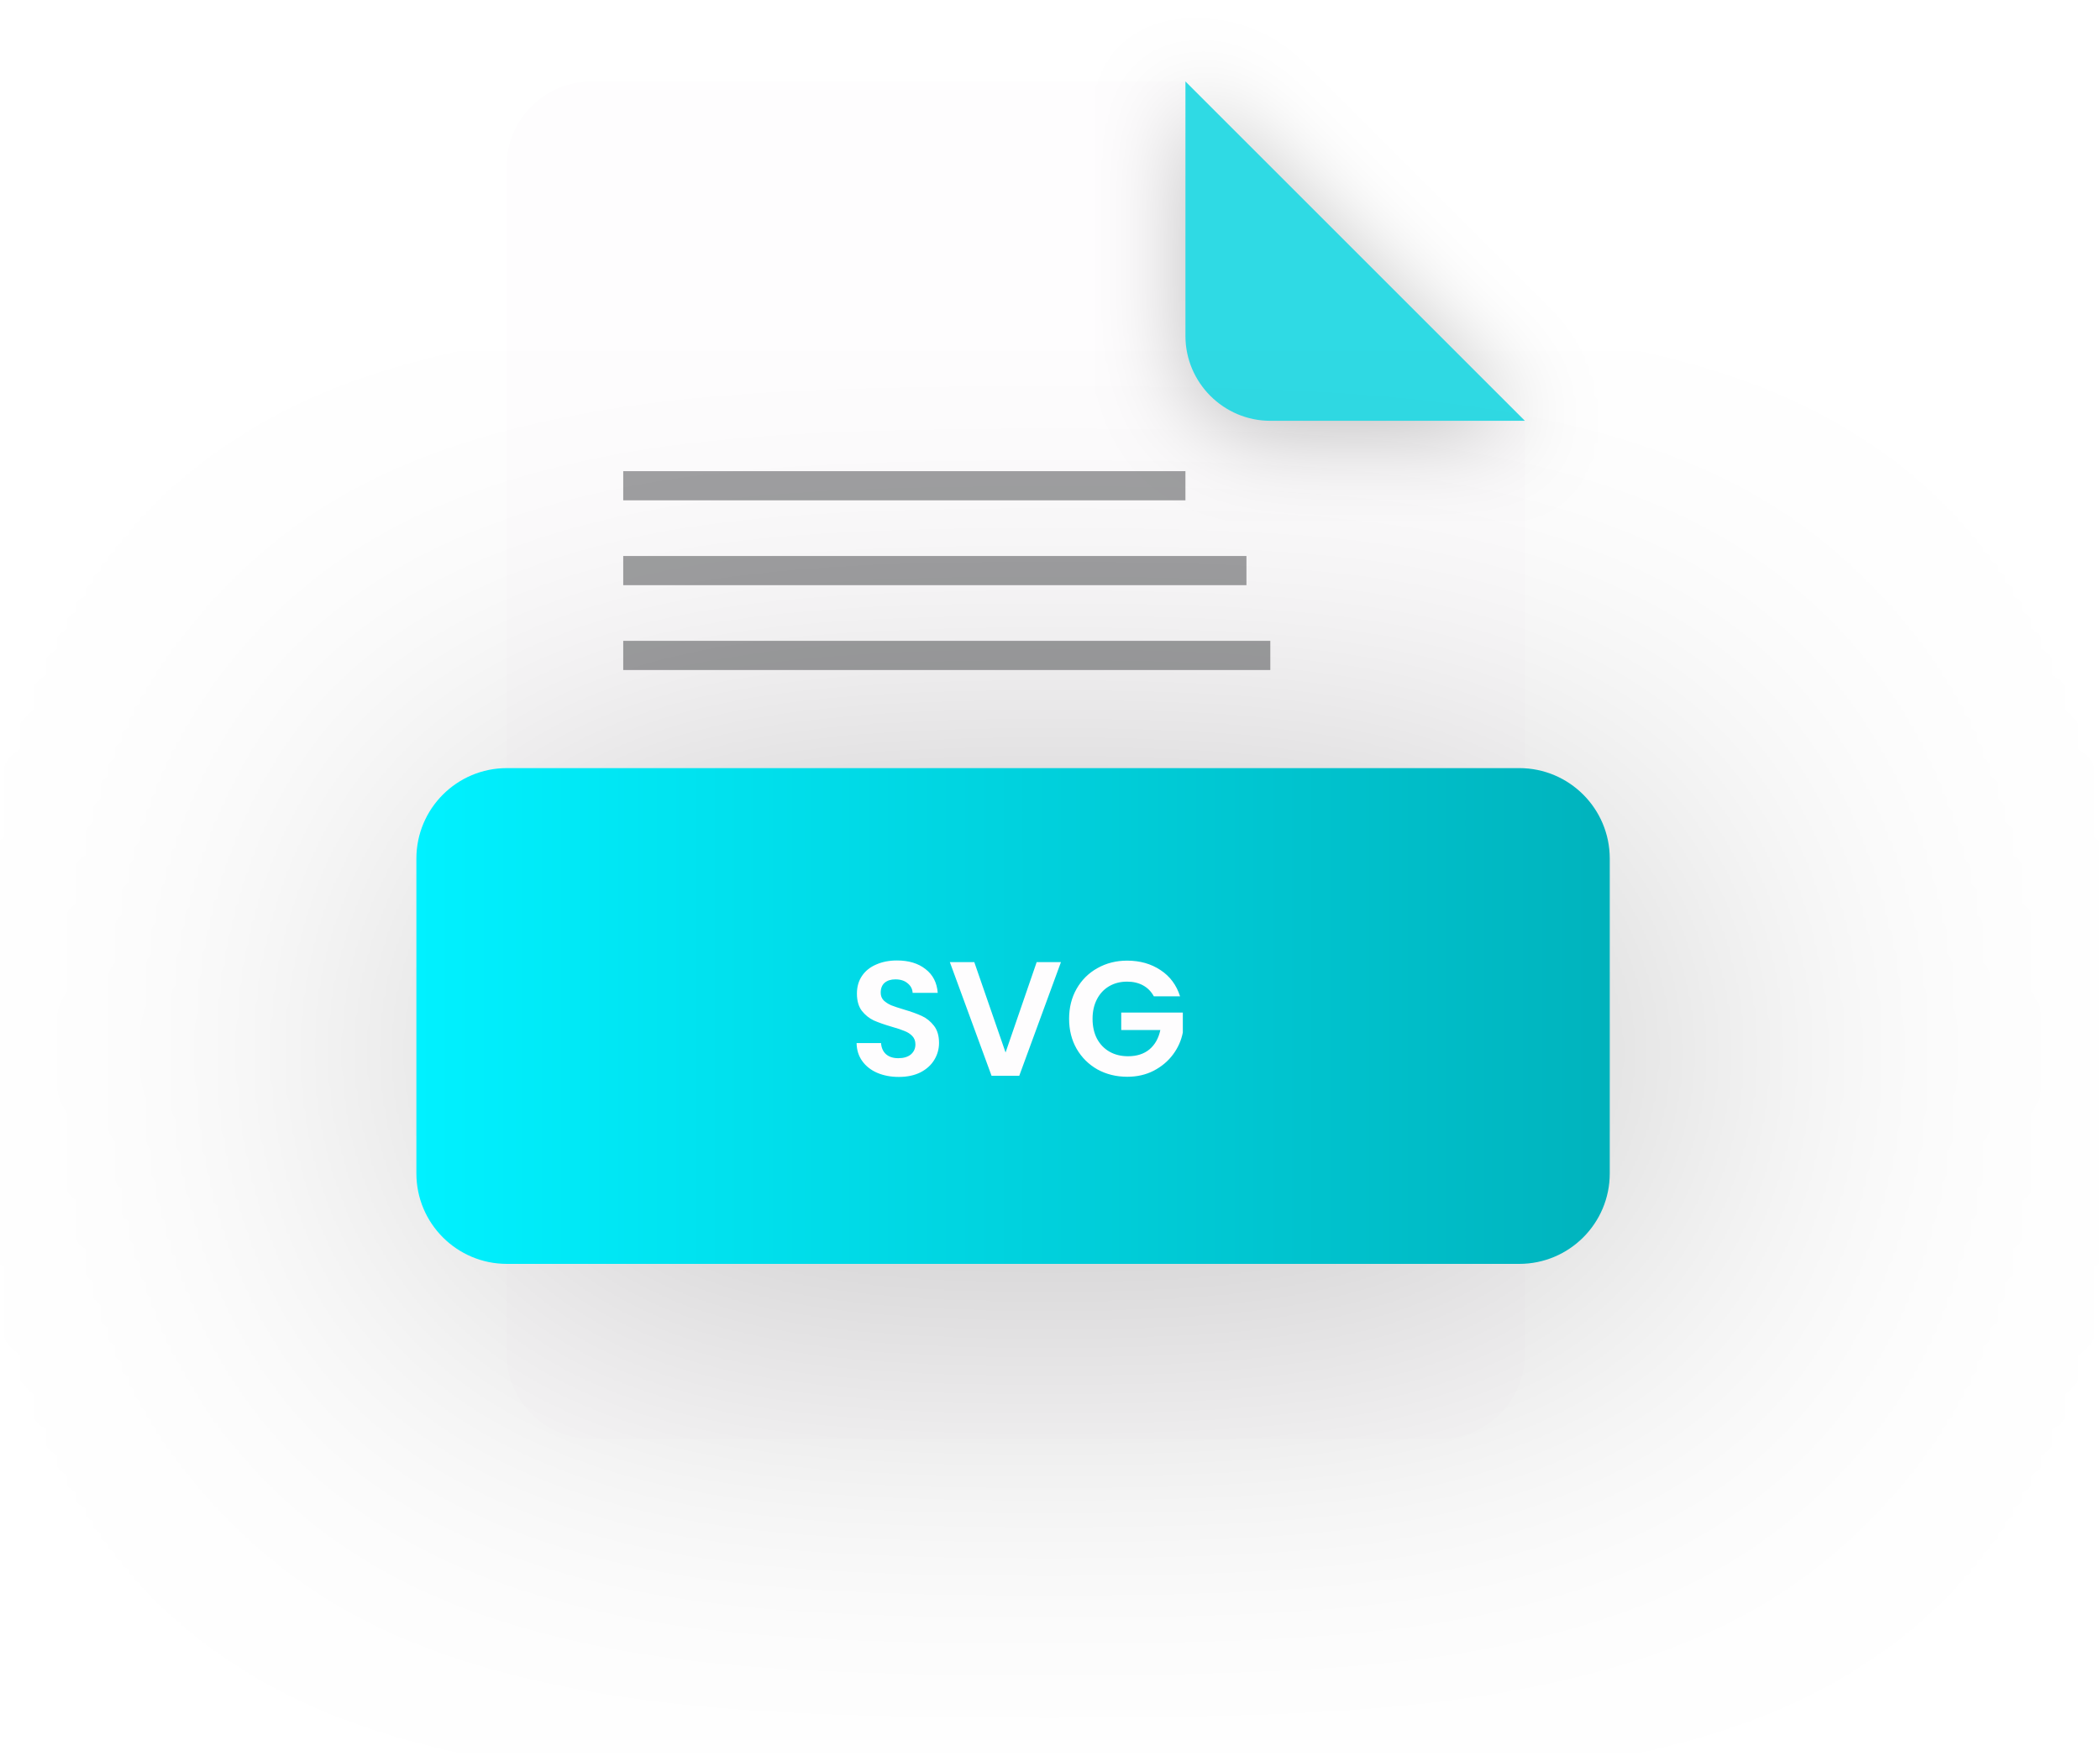
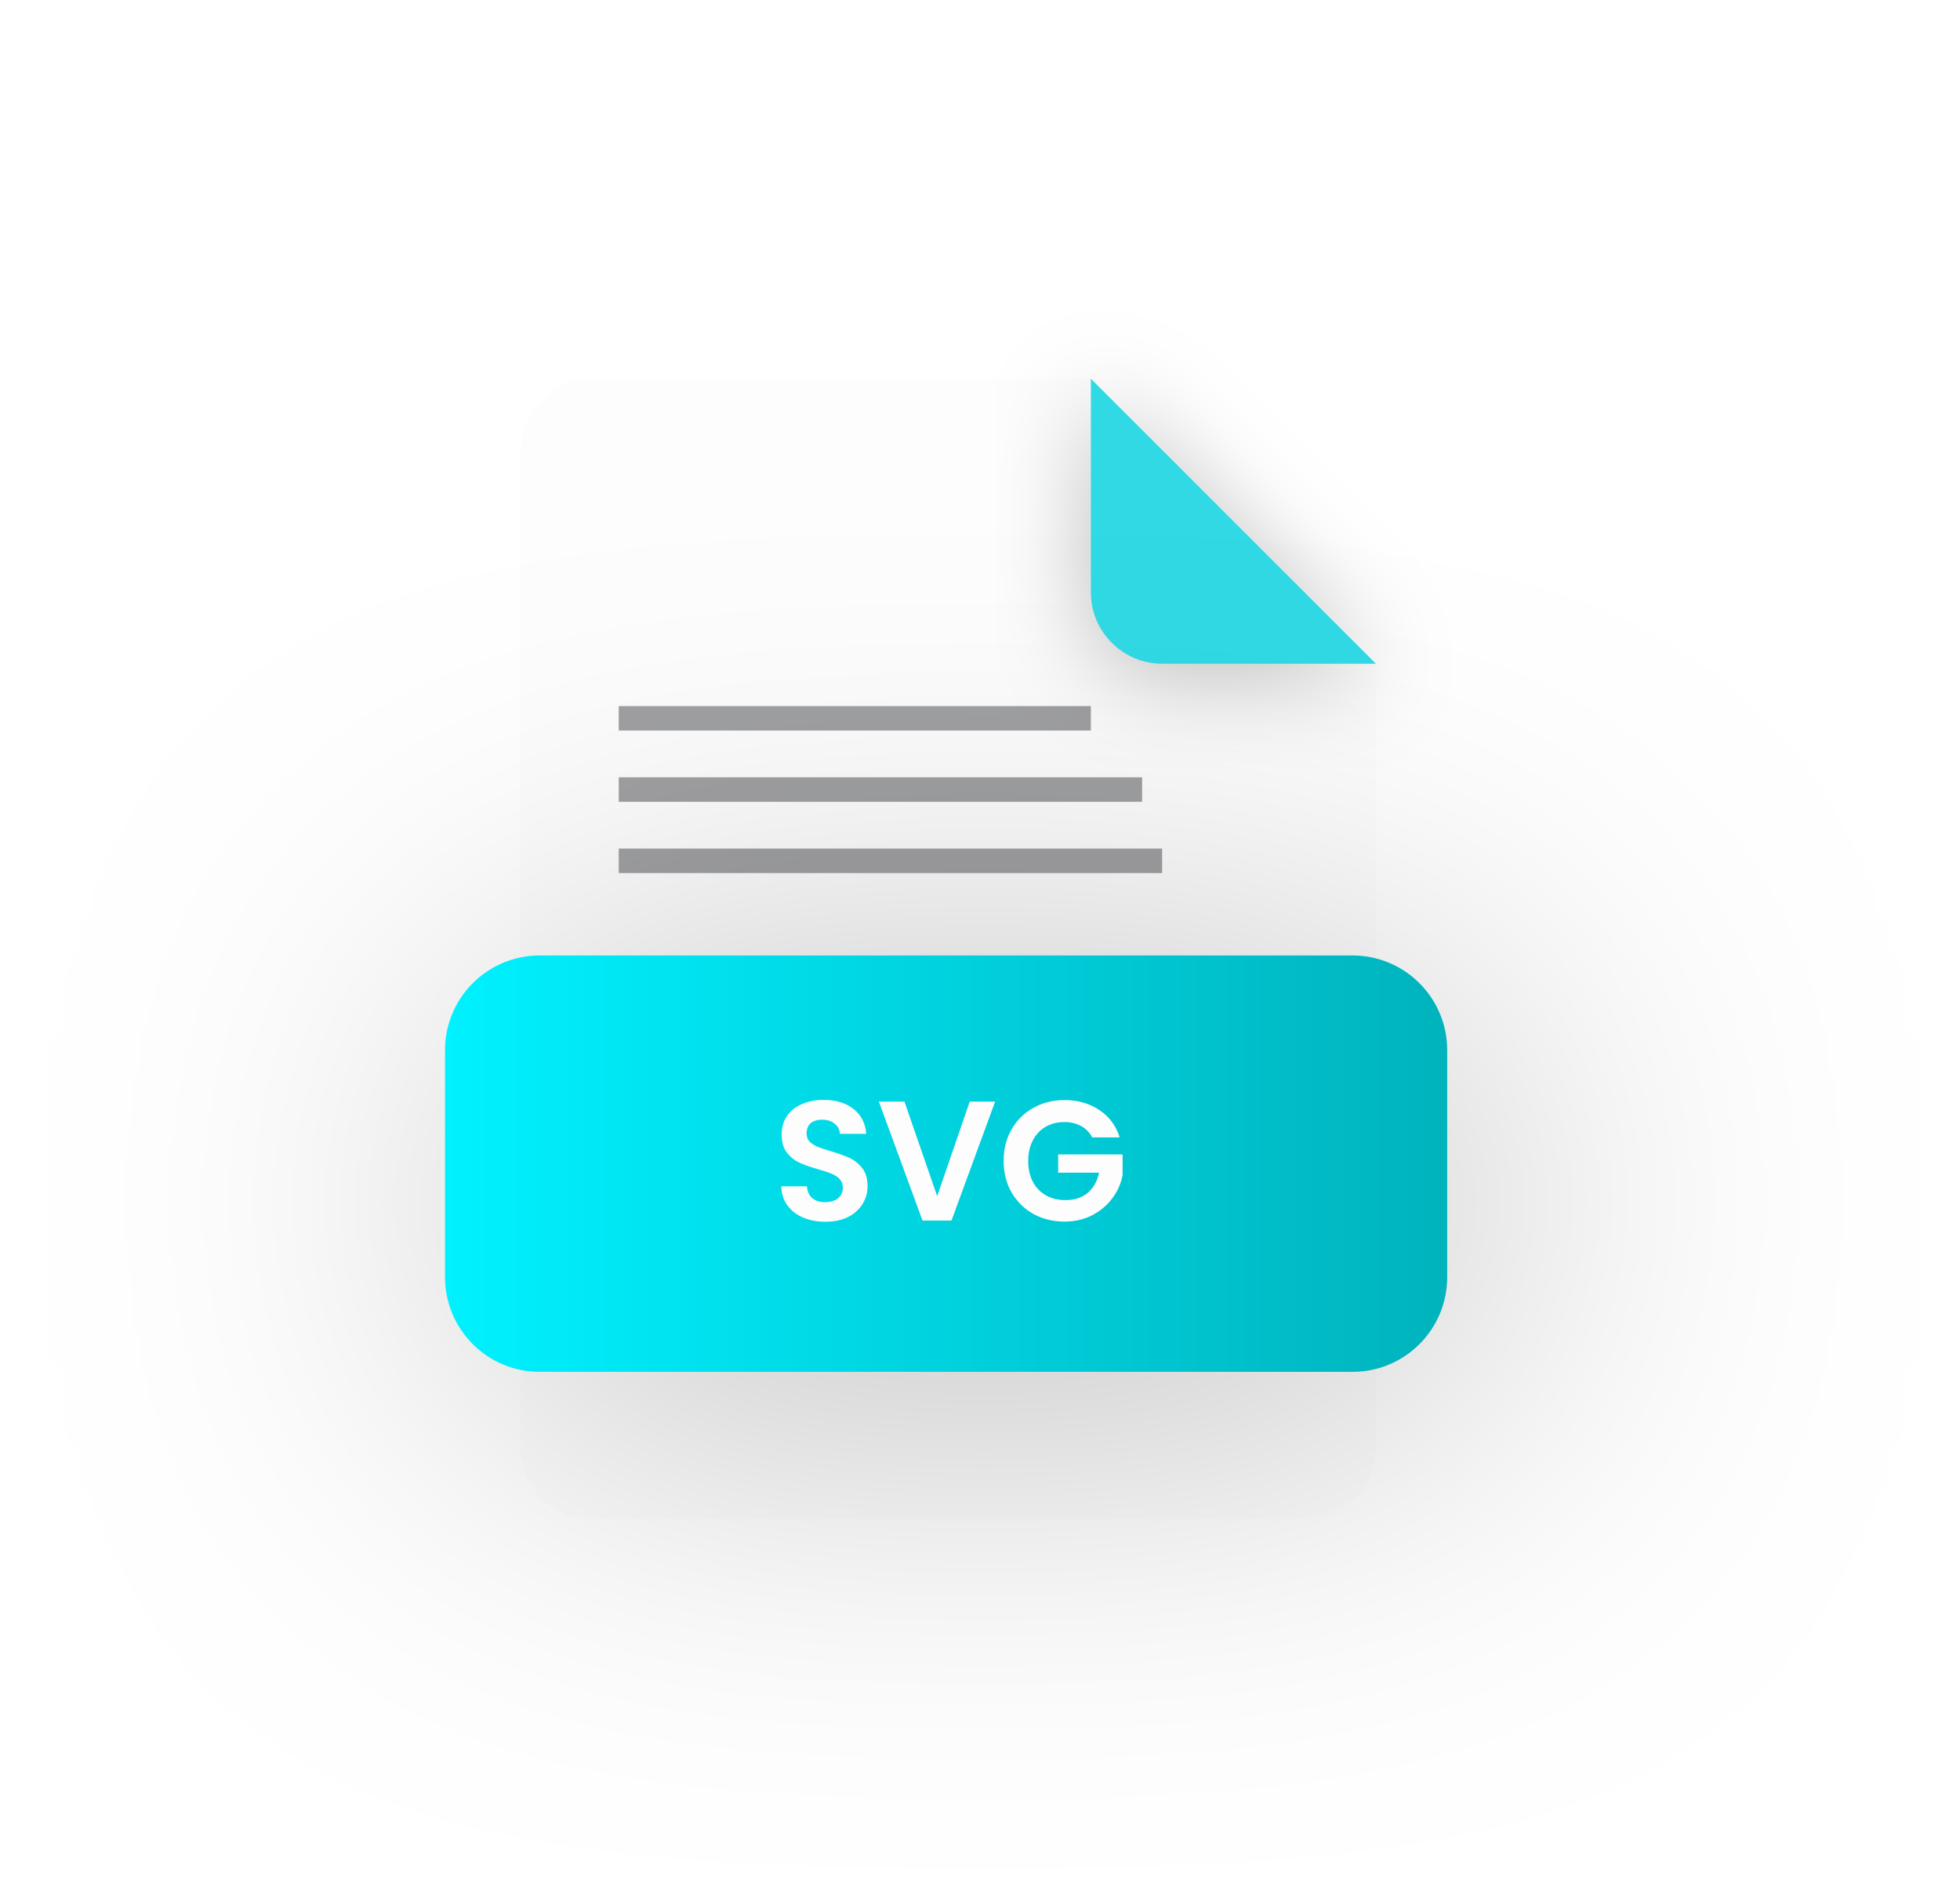
- <svg xmlns="http://www.w3.org/2000/svg" width="232" height="194" viewBox="0 0 232 194" fill="none">
-   <path d="M65.336 9C60.18 9 55.961 13.219 55.961 18.375V149.625C55.961 154.781 60.18 159 65.336 159H159.089C164.246 159 168.464 154.781 168.464 149.625V46.5L130.963 9H65.336Z" fill="#FEFDFE" />
+ <svg xmlns="http://www.w3.org/2000/svg" width="207" height="200" viewBox="0 0 207 200" fill="none">
+   <path d="M62.523 40C58.383 40 54.996 43.387 54.996 47.526V152.894C54.996 157.033 58.383 160.42 62.523 160.42H137.787C141.927 160.42 145.314 157.033 145.314 152.894V70.105L115.208 40H62.523Z" fill="#FEFDFE" />
  <g filter="url(#filter0_d)">
-     <path d="M140.338 46.5H168.464L130.963 9V37.125C130.963 42.281 135.182 46.5 140.338 46.5Z" fill="#2FDAE4" />
+     <path d="M122.735 70.105H145.315L115.209 40V62.579C115.209 66.718 118.596 70.105 122.735 70.105Z" fill="#2FDAE4" />
  </g>
  <g filter="url(#filter1_d)">
-     <rect x="46" y="84.879" width="131.84" height="54.785" rx="10" fill="url(#paint0_linear)" />
+     <rect x="47" y="100.916" width="105.841" height="43.981" rx="10" fill="url(#paint0_linear)" />
  </g>
-   <path d="M99.295 119.005C98.419 119.005 97.627 118.855 96.919 118.555C96.223 118.255 95.671 117.823 95.263 117.259C94.855 116.695 94.645 116.029 94.633 115.261H97.333C97.369 115.777 97.549 116.185 97.873 116.485C98.209 116.785 98.665 116.935 99.241 116.935C99.829 116.935 100.291 116.797 100.627 116.521C100.963 116.233 101.131 115.861 101.131 115.405C101.131 115.033 101.017 114.727 100.789 114.487C100.561 114.247 100.273 114.061 99.925 113.929C99.589 113.785 99.121 113.629 98.521 113.461C97.705 113.221 97.039 112.987 96.523 112.759C96.019 112.519 95.581 112.165 95.209 111.697C94.849 111.217 94.669 110.581 94.669 109.789C94.669 109.045 94.855 108.397 95.227 107.845C95.599 107.293 96.121 106.873 96.793 106.585C97.465 106.285 98.233 106.135 99.097 106.135C100.393 106.135 101.443 106.453 102.247 107.089C103.063 107.713 103.513 108.589 103.597 109.717H100.825C100.801 109.285 100.615 108.931 100.267 108.655C99.931 108.367 99.481 108.223 98.917 108.223C98.425 108.223 98.029 108.349 97.729 108.601C97.441 108.853 97.297 109.219 97.297 109.699C97.297 110.035 97.405 110.317 97.621 110.545C97.849 110.761 98.125 110.941 98.449 111.085C98.785 111.217 99.253 111.373 99.853 111.553C100.669 111.793 101.335 112.033 101.851 112.273C102.367 112.513 102.811 112.873 103.183 113.353C103.555 113.833 103.741 114.463 103.741 115.243C103.741 115.915 103.567 116.539 103.219 117.115C102.871 117.691 102.361 118.153 101.689 118.501C101.017 118.837 100.219 119.005 99.295 119.005ZM117.211 106.315L112.603 118.879H109.543L104.935 106.315H107.635L111.091 116.305L114.529 106.315H117.211ZM127.47 110.095C127.182 109.567 126.786 109.165 126.282 108.889C125.778 108.613 125.19 108.475 124.518 108.475C123.774 108.475 123.114 108.643 122.538 108.979C121.962 109.315 121.512 109.795 121.188 110.419C120.864 111.043 120.702 111.763 120.702 112.579C120.702 113.419 120.864 114.151 121.188 114.775C121.524 115.399 121.986 115.879 122.574 116.215C123.162 116.551 123.846 116.719 124.626 116.719C125.586 116.719 126.372 116.467 126.984 115.963C127.596 115.447 127.998 114.733 128.19 113.821H123.87V111.895H130.674V114.091C130.506 114.967 130.146 115.777 129.594 116.521C129.042 117.265 128.328 117.865 127.452 118.321C126.588 118.765 125.616 118.987 124.536 118.987C123.324 118.987 122.226 118.717 121.242 118.177C120.27 117.625 119.502 116.863 118.938 115.891C118.386 114.919 118.11 113.815 118.11 112.579C118.11 111.343 118.386 110.239 118.938 109.267C119.502 108.283 120.27 107.521 121.242 106.981C122.226 106.429 123.318 106.153 124.518 106.153C125.934 106.153 127.164 106.501 128.208 107.197C129.252 107.881 129.972 108.847 130.368 110.095H127.47Z" fill="#FEFDFE" />
-   <rect opacity="0.4" x="68.852" y="52.066" width="62.111" height="3.223" fill="#121317" />
-   <rect opacity="0.4" x="68.852" y="61.441" width="68.85" height="3.223" fill="#121317" />
-   <rect opacity="0.4" x="68.852" y="70.816" width="71.487" height="3.223" fill="#121317" />
+   <path d="M87.18 129.042C86.304 129.042 85.512 128.892 84.804 128.592C84.108 128.292 83.556 127.86 83.148 127.296C82.74 126.732 82.53 126.066 82.518 125.298H85.218C85.254 125.814 85.434 126.222 85.758 126.522C86.094 126.822 86.55 126.972 87.126 126.972C87.714 126.972 88.176 126.834 88.512 126.558C88.848 126.27 89.016 125.898 89.016 125.442C89.016 125.07 88.902 124.764 88.674 124.524C88.446 124.284 88.158 124.098 87.81 123.966C87.474 123.822 87.006 123.666 86.406 123.498C85.59 123.258 84.924 123.024 84.408 122.796C83.904 122.556 83.466 122.202 83.094 121.734C82.734 121.254 82.554 120.618 82.554 119.826C82.554 119.082 82.74 118.434 83.112 117.882C83.484 117.33 84.006 116.91 84.678 116.622C85.35 116.322 86.118 116.172 86.982 116.172C88.278 116.172 89.328 116.49 90.132 117.126C90.948 117.75 91.398 118.626 91.482 119.754H88.71C88.686 119.322 88.5 118.968 88.152 118.692C87.816 118.404 87.366 118.26 86.802 118.26C86.31 118.26 85.914 118.386 85.614 118.638C85.326 118.89 85.182 119.256 85.182 119.736C85.182 120.072 85.29 120.354 85.506 120.582C85.734 120.798 86.01 120.978 86.334 121.122C86.67 121.254 87.138 121.41 87.738 121.59C88.554 121.83 89.22 122.07 89.736 122.31C90.252 122.55 90.696 122.91 91.068 123.39C91.44 123.87 91.626 124.5 91.626 125.28C91.626 125.952 91.452 126.576 91.104 127.152C90.756 127.728 90.246 128.19 89.574 128.538C88.902 128.874 88.104 129.042 87.18 129.042ZM105.097 116.352L100.489 128.916H97.429L92.821 116.352H95.521L98.977 126.342L102.415 116.352H105.097ZM115.356 120.132C115.068 119.604 114.672 119.202 114.168 118.926C113.664 118.65 113.076 118.512 112.404 118.512C111.66 118.512 111 118.68 110.424 119.016C109.848 119.352 109.398 119.832 109.074 120.456C108.75 121.08 108.588 121.8 108.588 122.616C108.588 123.456 108.75 124.188 109.074 124.812C109.41 125.436 109.872 125.916 110.46 126.252C111.048 126.588 111.732 126.756 112.512 126.756C113.472 126.756 114.258 126.504 114.87 126C115.482 125.484 115.884 124.77 116.076 123.858H111.756V121.932H118.56V124.128C118.392 125.004 118.032 125.814 117.48 126.558C116.928 127.302 116.214 127.902 115.338 128.358C114.474 128.802 113.502 129.024 112.422 129.024C111.21 129.024 110.112 128.754 109.128 128.214C108.156 127.662 107.388 126.9 106.824 125.928C106.272 124.956 105.996 123.852 105.996 122.616C105.996 121.38 106.272 120.276 106.824 119.304C107.388 118.32 108.156 117.558 109.128 117.018C110.112 116.466 111.204 116.19 112.404 116.19C113.82 116.19 115.05 116.538 116.094 117.234C117.138 117.918 117.858 118.884 118.254 120.132H115.356Z" fill="#FEFDFE" />
+   <rect opacity="0.4" x="65.346" y="74.574" width="49.863" height="2.587" fill="#121317" />
+   <rect opacity="0.4" x="65.346" y="82.1" width="55.273" height="2.587" fill="#121317" />
+   <rect opacity="0.4" x="65.346" y="89.626" width="57.389" height="2.587" fill="#121317" />
  <defs>
-     <filter id="filter0_d" x="120.963" y="0" width="57.501" height="57.5" filterUnits="userSpaceOnUse" color-interpolation-filters="sRGB">
+     <filter id="filter0_d" x="105.209" y="31" width="50.106" height="50.105" filterUnits="userSpaceOnUse" color-interpolation-filters="sRGB">
      <feFlood flood-opacity="0" result="BackgroundImageFix" />
      <feColorMatrix in="SourceAlpha" type="matrix" values="0 0 0 0 0 0 0 0 0 0 0 0 0 0 0 0 0 0 127 0" />
      <feOffset dy="1" />
      <feGaussianBlur stdDeviation="5" />
      <feColorMatrix type="matrix" values="0 0 0 0 0 0 0 0 0 0 0 0 0 0 0 0 0 0 0.25 0" />
      <feBlend mode="normal" in2="BackgroundImageFix" result="effect1_dropShadow" />
      <feBlend mode="normal" in="SourceGraphic" in2="effect1_dropShadow" result="shape" />
    </filter>
-     <filter id="filter1_d" x="0" y="38.879" width="231.84" height="154.785" filterUnits="userSpaceOnUse" color-interpolation-filters="sRGB">
+     <filter id="filter1_d" x="1" y="54.916" width="205.841" height="143.982" filterUnits="userSpaceOnUse" color-interpolation-filters="sRGB">
      <feFlood flood-opacity="0" result="BackgroundImageFix" />
      <feColorMatrix in="SourceAlpha" type="matrix" values="0 0 0 0 0 0 0 0 0 0 0 0 0 0 0 0 0 0 127 0" />
      <feOffset dx="4" dy="4" />
      <feGaussianBlur stdDeviation="25" />
      <feColorMatrix type="matrix" values="0 0 0 0 0 0 0 0 0 0 0 0 0 0 0 0 0 0 0.25 0" />
      <feBlend mode="normal" in2="BackgroundImageFix" result="effect1_dropShadow" />
      <feBlend mode="normal" in="SourceGraphic" in2="effect1_dropShadow" result="shape" />
    </filter>
-     <linearGradient id="paint0_linear" x1="177.84" y1="112.418" x2="46" y2="112.418" gradientUnits="userSpaceOnUse">
+     <linearGradient id="paint0_linear" x1="152.841" y1="123.024" x2="47" y2="123.024" gradientUnits="userSpaceOnUse">
      <stop stop-color="#00B3BD" />
      <stop offset="1" stop-color="#00F1FF" />
    </linearGradient>
  </defs>
</svg>
